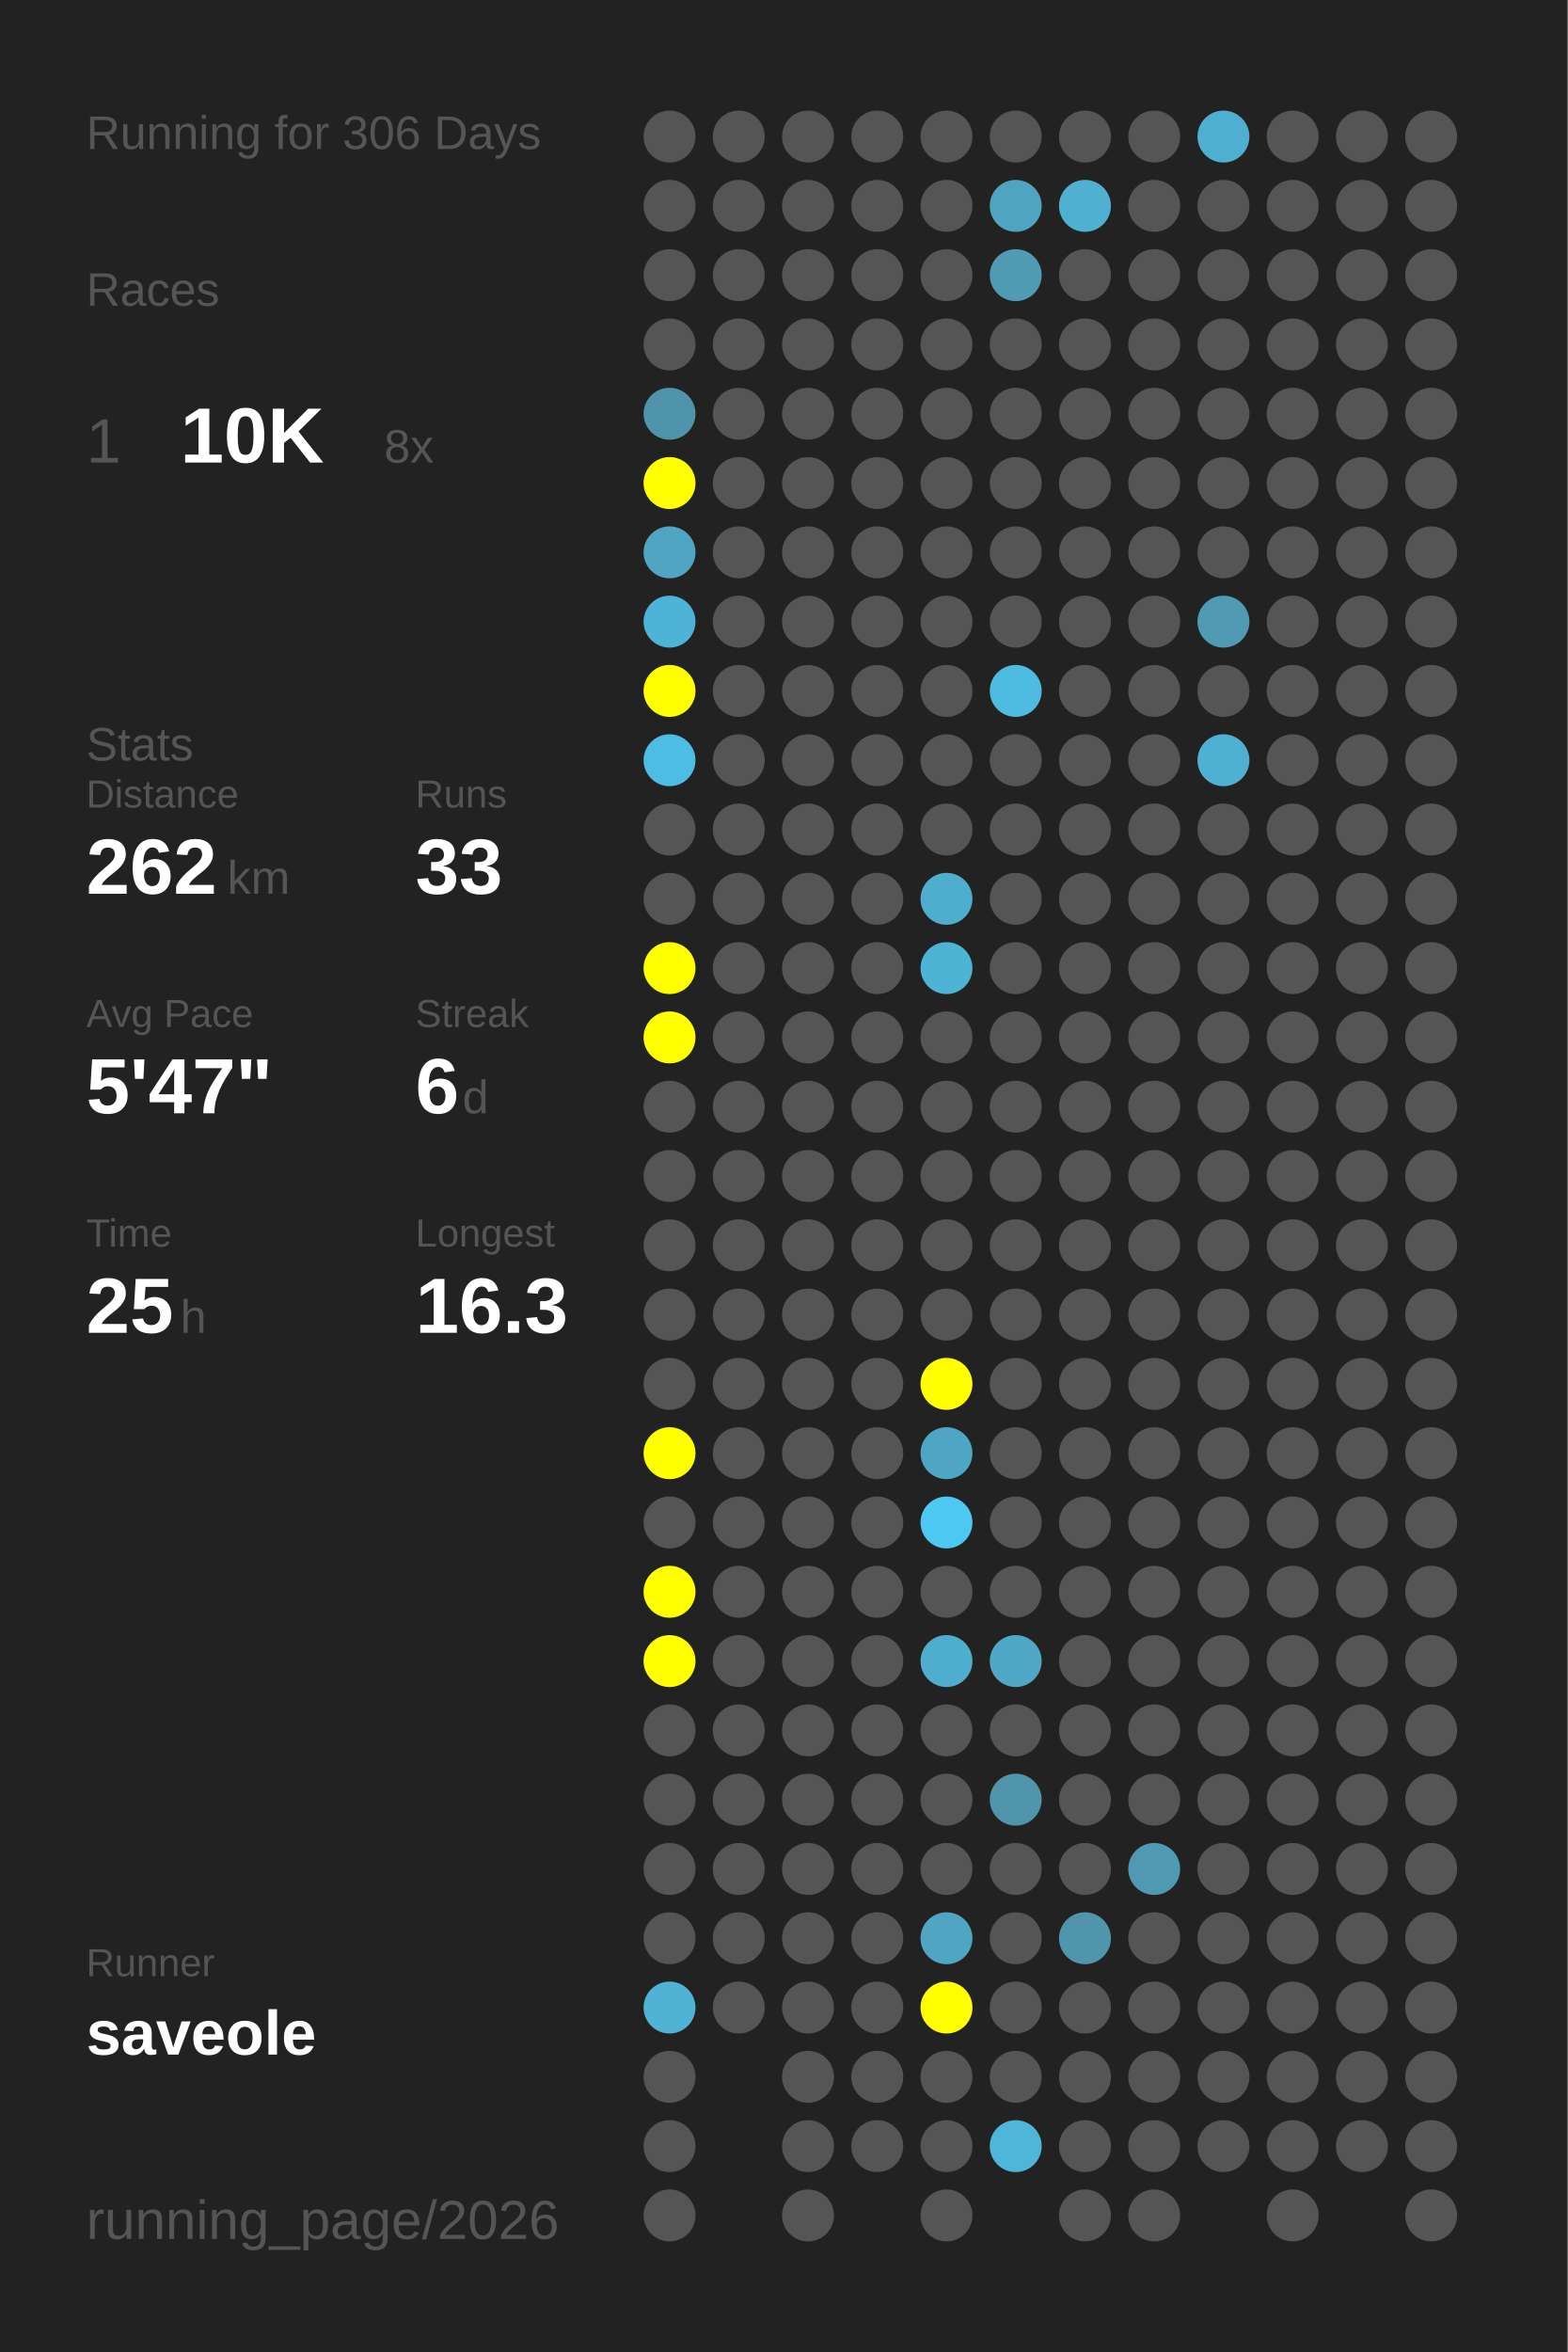
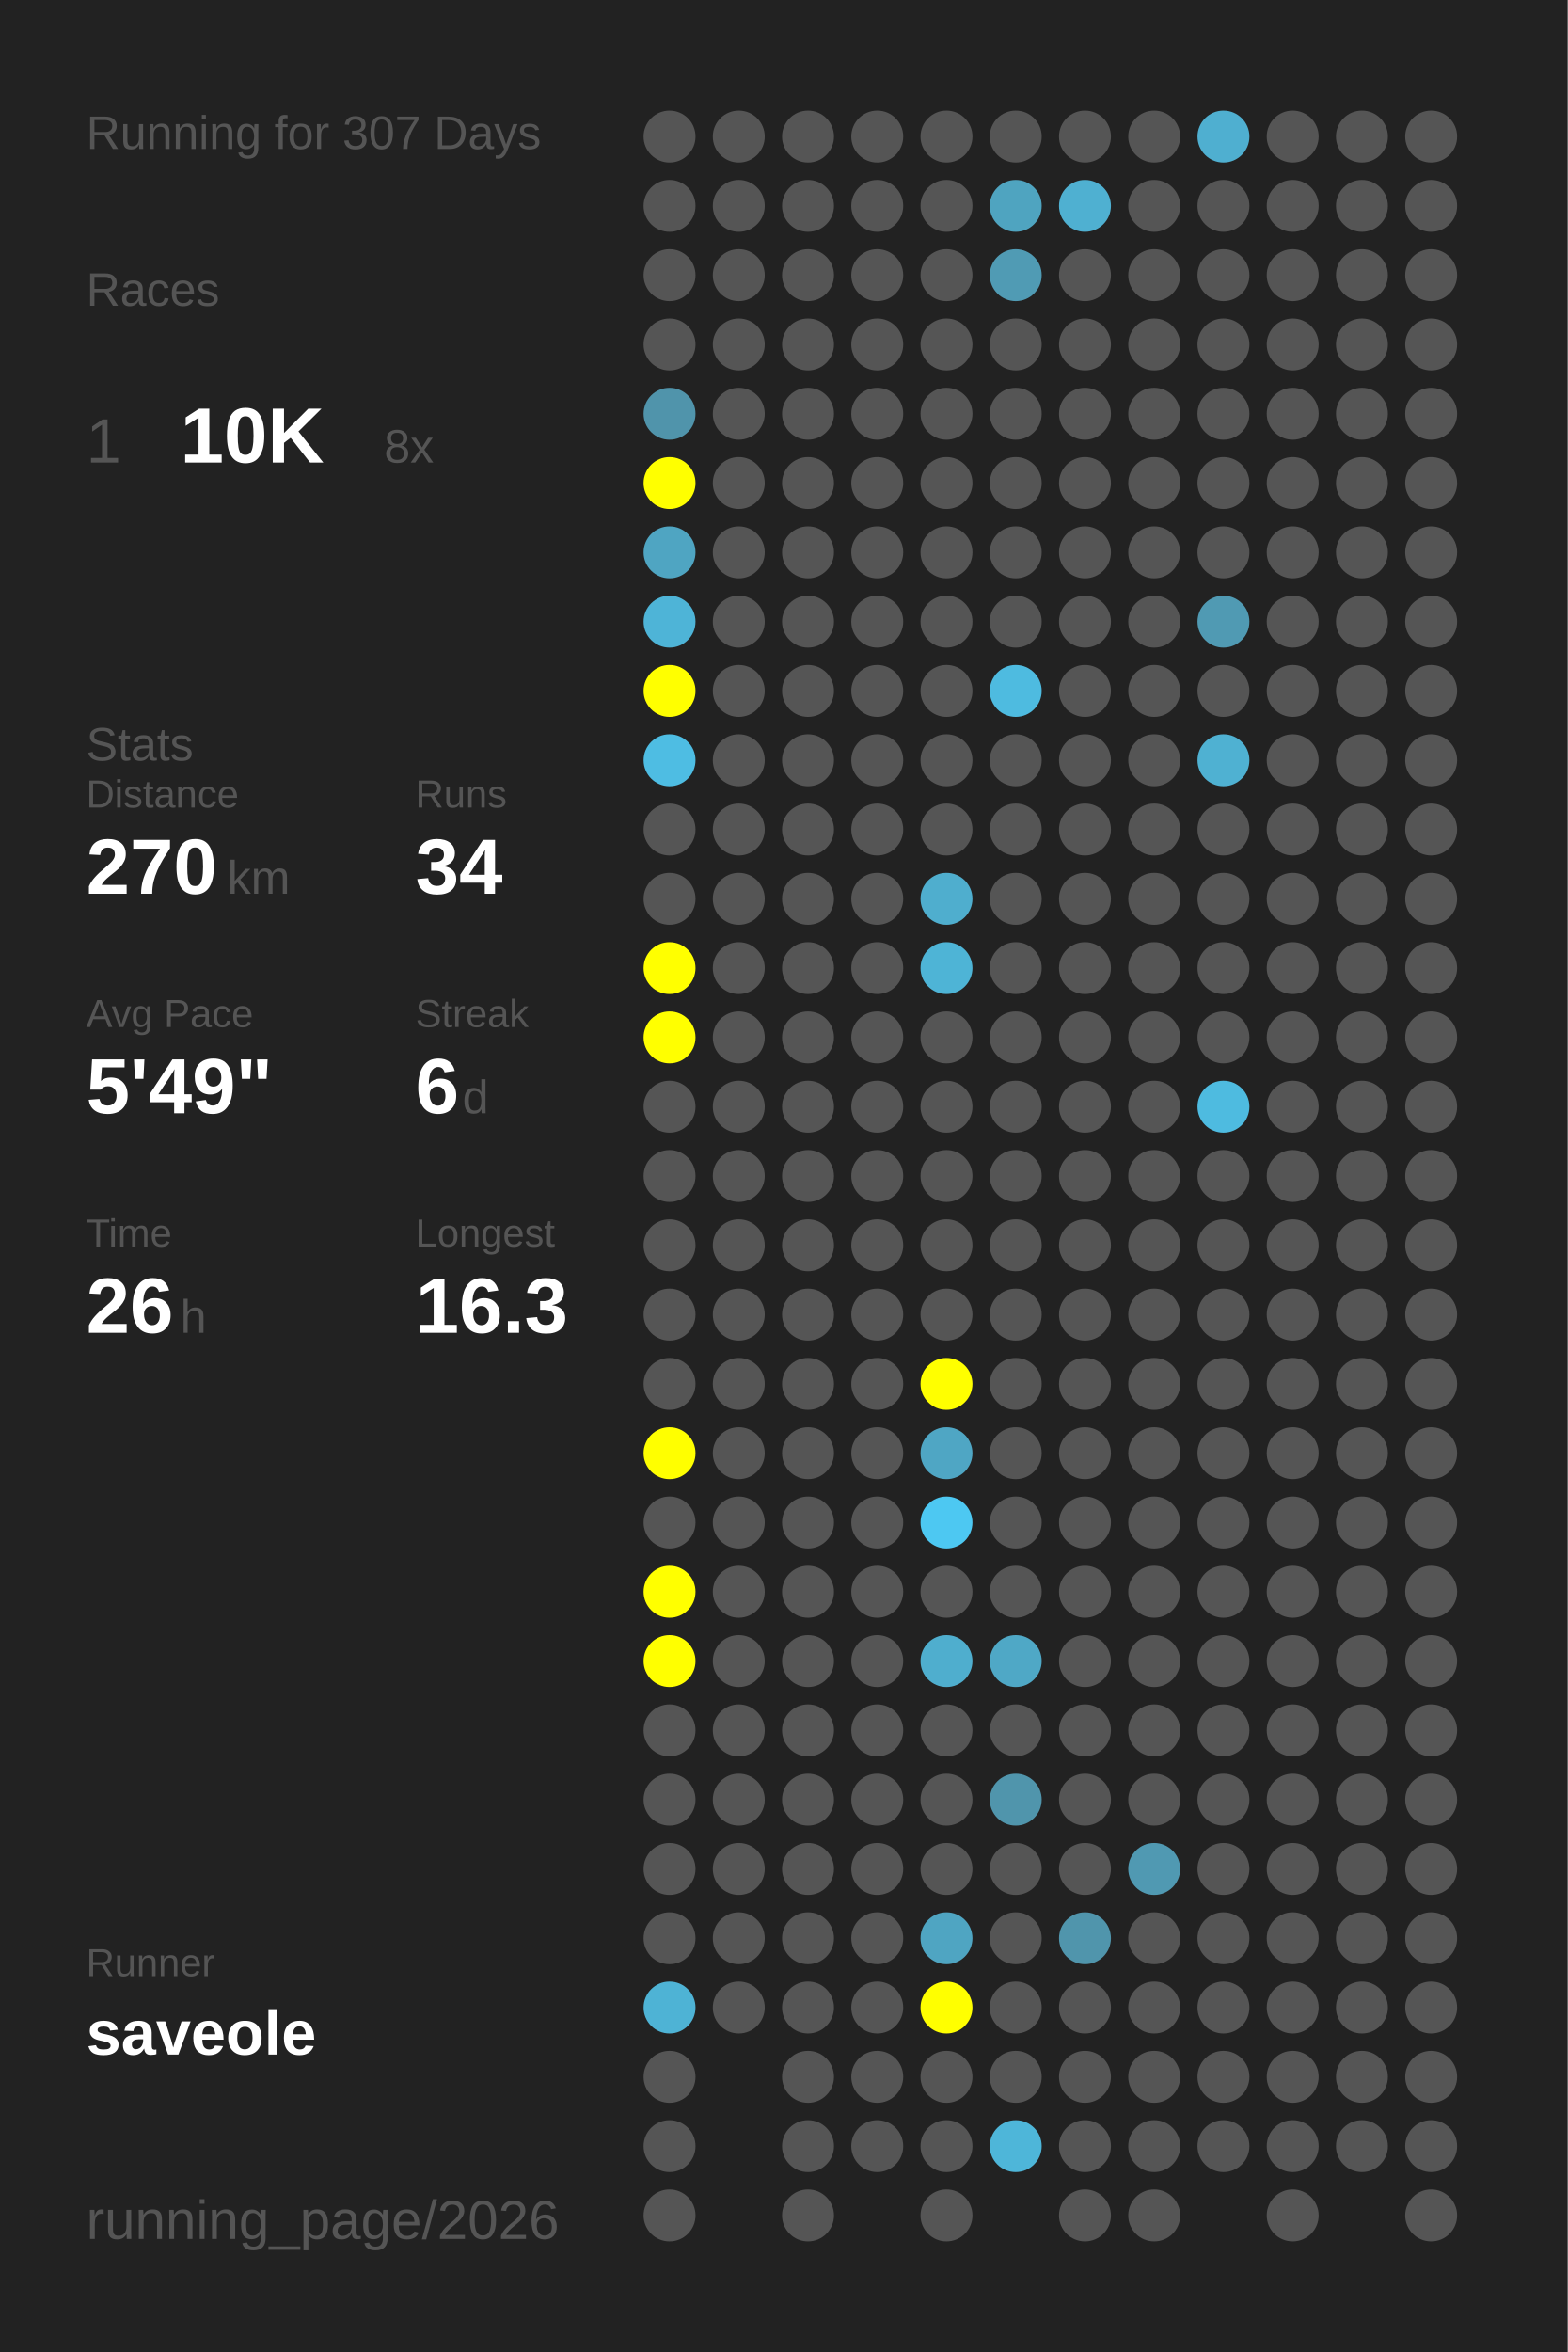
<svg xmlns="http://www.w3.org/2000/svg" baseProfile="full" height="300mm" version="1.1" viewBox="0,0,200,300" width="200mm">
  <defs />
  <rect fill="#222222" height="300" width="200" x="0" y="0" />
-   <text fill="#555555" style="font-size:6px; font-family:Arial;" x="11" y="19">Running for 306 Days</text>
+   <text fill="#555555" style="font-size:6px; font-family:Arial;" x="11" y="19">Running for 307 Days</text>
  <text fill="#555555" style="font-size:6px; font-family:Arial;" x="11" y="39">Races</text>
  <text fill="#555555" style="font-size:8px; font-family:Arial;" x="11" y="59">1</text>
  <text fill="#FFFFFF" style="font-size:10px; font-family:Arial; font-weight:bold;" x="23" y="59">10K</text>
  <text fill="#555555" style="font-size:6px; font-family:Arial;" x="49" y="59">8x</text>
  <text fill="#555555" style="font-size:6px; font-family:Arial;" x="11" y="97">Stats</text>
  <text fill="#555555" style="font-size:5px; font-family:Arial;" x="11" y="103">Distance</text>
-   <text fill="#FFFFFF" style="font-size:10px; font-family:Arial; font-weight:bold;" x="11" y="114">262</text>
+   <text fill="#FFFFFF" style="font-size:10px; font-family:Arial; font-weight:bold;" x="11" y="114">270</text>
  <text fill="#555555" style="font-size:6px; font-family:Arial;" x="29" y="114">km</text>
  <text fill="#555555" style="font-size:5px; font-family:Arial;" x="53" y="103">Runs</text>
-   <text fill="#FFFFFF" style="font-size:10px; font-family:Arial; font-weight:bold;" x="53" y="114">33</text>
+   <text fill="#FFFFFF" style="font-size:10px; font-family:Arial; font-weight:bold;" x="53" y="114">34</text>
  <text fill="#555555" style="font-size:5px; font-family:Arial;" x="11" y="131">Avg Pace</text>
-   <text fill="#FFFFFF" style="font-size:10px; font-family:Arial; font-weight:bold;" x="11" y="142">5'47"</text>
+   <text fill="#FFFFFF" style="font-size:10px; font-family:Arial; font-weight:bold;" x="11" y="142">5'49"</text>
  <text fill="#555555" style="font-size:5px; font-family:Arial;" x="53" y="131">Streak</text>
  <text fill="#FFFFFF" style="font-size:10px; font-family:Arial; font-weight:bold;" x="53" y="142">6</text>
  <text fill="#555555" style="font-size:6px; font-family:Arial;" x="59" y="142">d</text>
  <text fill="#555555" style="font-size:5px; font-family:Arial;" x="11" y="159">Time</text>
-   <text fill="#FFFFFF" style="font-size:10px; font-family:Arial; font-weight:bold;" x="11" y="170">25</text>
+   <text fill="#FFFFFF" style="font-size:10px; font-family:Arial; font-weight:bold;" x="11" y="170">26</text>
  <text fill="#555555" style="font-size:6px; font-family:Arial;" x="23" y="170">h</text>
  <text fill="#555555" style="font-size:5px; font-family:Arial;" x="53" y="159">Longest</text>
  <text fill="#FFFFFF" style="font-size:10px; font-family:Arial; font-weight:bold;" x="53" y="170">16.3</text>
  <text fill="#555555" style="font-size:5px; font-family:Arial;" x="11" y="252.065">Runner</text>
  <text fill="#FFFFFF" style="font-size:8px; font-family:Arial; font-weight:bold;" x="11" y="262.065">saveole</text>
  <text fill="#555555" style="font-size:7px; font-family:Arial;" x="11" y="285.581">running_page/2026</text>
  <circle cx="85.417" cy="17.419" fill="#555555" r="3.312" />
  <circle cx="85.417" cy="26.258" fill="#555555" r="3.312" />
  <circle cx="85.417" cy="35.097" fill="#555555" r="3.312" />
  <circle cx="85.417" cy="43.935" fill="#555555" r="3.312" />
  <circle cx="85.417" cy="52.774" fill="#5094ab" r="3.312" />
  <circle cx="85.417" cy="61.613" fill="#FFFF00" r="3.312" />
  <circle cx="85.417" cy="70.452" fill="#4fa5c2" r="3.312" />
  <circle cx="85.417" cy="79.29" fill="#4eb4d7" r="3.312" />
  <circle cx="85.417" cy="88.129" fill="#FFFF00" r="3.312" />
  <circle cx="85.417" cy="96.968" fill="#4ebde3" r="3.312" />
  <circle cx="85.417" cy="105.806" fill="#555555" r="3.312" />
  <circle cx="85.417" cy="114.645" fill="#555555" r="3.312" />
  <circle cx="85.417" cy="123.484" fill="#FFFF00" r="3.312" />
  <circle cx="85.417" cy="132.323" fill="#FFFF00" r="3.312" />
  <circle cx="85.417" cy="141.161" fill="#555555" r="3.312" />
  <circle cx="85.417" cy="150" fill="#555555" r="3.312" />
  <circle cx="85.417" cy="158.839" fill="#555555" r="3.312" />
  <circle cx="85.417" cy="167.677" fill="#555555" r="3.312" />
  <circle cx="85.417" cy="176.516" fill="#555555" r="3.312" />
  <circle cx="85.417" cy="185.355" fill="#FFFF00" r="3.312" />
  <circle cx="85.417" cy="194.194" fill="#555555" r="3.312" />
  <circle cx="85.417" cy="203.032" fill="#FFFF00" r="3.312" />
  <circle cx="85.417" cy="211.871" fill="#FFFF00" r="3.312" />
  <circle cx="85.417" cy="220.71" fill="#555555" r="3.312" />
  <circle cx="85.417" cy="229.548" fill="#555555" r="3.312" />
  <circle cx="85.417" cy="238.387" fill="#555555" r="3.312" />
  <circle cx="85.417" cy="247.226" fill="#555555" r="3.312" />
  <circle cx="85.417" cy="256.065" fill="#4eb3d5" r="3.312" />
  <circle cx="85.417" cy="264.903" fill="#555555" r="3.312" />
  <circle cx="85.417" cy="273.742" fill="#555555" r="3.312" />
  <circle cx="85.417" cy="282.581" fill="#555555" r="3.312" />
  <circle cx="94.25" cy="17.419" fill="#555555" r="3.312" />
  <circle cx="94.25" cy="26.258" fill="#555555" r="3.312" />
  <circle cx="94.25" cy="35.097" fill="#555555" r="3.312" />
  <circle cx="94.25" cy="43.935" fill="#555555" r="3.312" />
  <circle cx="94.25" cy="52.774" fill="#555555" r="3.312" />
  <circle cx="94.25" cy="61.613" fill="#555555" r="3.312" />
  <circle cx="94.25" cy="70.452" fill="#555555" r="3.312" />
  <circle cx="94.25" cy="79.29" fill="#555555" r="3.312" />
  <circle cx="94.25" cy="88.129" fill="#555555" r="3.312" />
  <circle cx="94.25" cy="96.968" fill="#555555" r="3.312" />
  <circle cx="94.25" cy="105.806" fill="#555555" r="3.312" />
  <circle cx="94.25" cy="114.645" fill="#555555" r="3.312" />
  <circle cx="94.25" cy="123.484" fill="#555555" r="3.312" />
  <circle cx="94.25" cy="132.323" fill="#555555" r="3.312" />
  <circle cx="94.25" cy="141.161" fill="#555555" r="3.312" />
  <circle cx="94.25" cy="150" fill="#555555" r="3.312" />
  <circle cx="94.25" cy="158.839" fill="#555555" r="3.312" />
  <circle cx="94.25" cy="167.677" fill="#555555" r="3.312" />
  <circle cx="94.25" cy="176.516" fill="#555555" r="3.312" />
  <circle cx="94.25" cy="185.355" fill="#555555" r="3.312" />
  <circle cx="94.25" cy="194.194" fill="#555555" r="3.312" />
  <circle cx="94.25" cy="203.032" fill="#555555" r="3.312" />
  <circle cx="94.25" cy="211.871" fill="#555555" r="3.312" />
  <circle cx="94.25" cy="220.71" fill="#555555" r="3.312" />
  <circle cx="94.25" cy="229.548" fill="#555555" r="3.312" />
  <circle cx="94.25" cy="238.387" fill="#555555" r="3.312" />
  <circle cx="94.25" cy="247.226" fill="#555555" r="3.312" />
  <circle cx="94.25" cy="256.065" fill="#555555" r="3.312" />
  <circle cx="103.083" cy="17.419" fill="#555555" r="3.312" />
  <circle cx="103.083" cy="26.258" fill="#555555" r="3.312" />
  <circle cx="103.083" cy="35.097" fill="#555555" r="3.312" />
  <circle cx="103.083" cy="43.935" fill="#555555" r="3.312" />
  <circle cx="103.083" cy="52.774" fill="#555555" r="3.312" />
  <circle cx="103.083" cy="61.613" fill="#555555" r="3.312" />
  <circle cx="103.083" cy="70.452" fill="#555555" r="3.312" />
  <circle cx="103.083" cy="79.29" fill="#555555" r="3.312" />
  <circle cx="103.083" cy="88.129" fill="#555555" r="3.312" />
  <circle cx="103.083" cy="96.968" fill="#555555" r="3.312" />
  <circle cx="103.083" cy="105.806" fill="#555555" r="3.312" />
  <circle cx="103.083" cy="114.645" fill="#555555" r="3.312" />
  <circle cx="103.083" cy="123.484" fill="#555555" r="3.312" />
  <circle cx="103.083" cy="132.323" fill="#555555" r="3.312" />
  <circle cx="103.083" cy="141.161" fill="#555555" r="3.312" />
  <circle cx="103.083" cy="150" fill="#555555" r="3.312" />
  <circle cx="103.083" cy="158.839" fill="#555555" r="3.312" />
  <circle cx="103.083" cy="167.677" fill="#555555" r="3.312" />
  <circle cx="103.083" cy="176.516" fill="#555555" r="3.312" />
  <circle cx="103.083" cy="185.355" fill="#555555" r="3.312" />
  <circle cx="103.083" cy="194.194" fill="#555555" r="3.312" />
  <circle cx="103.083" cy="203.032" fill="#555555" r="3.312" />
  <circle cx="103.083" cy="211.871" fill="#555555" r="3.312" />
  <circle cx="103.083" cy="220.71" fill="#555555" r="3.312" />
  <circle cx="103.083" cy="229.548" fill="#555555" r="3.312" />
  <circle cx="103.083" cy="238.387" fill="#555555" r="3.312" />
  <circle cx="103.083" cy="247.226" fill="#555555" r="3.312" />
  <circle cx="103.083" cy="256.065" fill="#555555" r="3.312" />
  <circle cx="103.083" cy="264.903" fill="#555555" r="3.312" />
  <circle cx="103.083" cy="273.742" fill="#555555" r="3.312" />
  <circle cx="103.083" cy="282.581" fill="#555555" r="3.312" />
  <circle cx="111.917" cy="17.419" fill="#555555" r="3.312" />
  <circle cx="111.917" cy="26.258" fill="#555555" r="3.312" />
  <circle cx="111.917" cy="35.097" fill="#555555" r="3.312" />
  <circle cx="111.917" cy="43.935" fill="#555555" r="3.312" />
  <circle cx="111.917" cy="52.774" fill="#555555" r="3.312" />
  <circle cx="111.917" cy="61.613" fill="#555555" r="3.312" />
  <circle cx="111.917" cy="70.452" fill="#555555" r="3.312" />
  <circle cx="111.917" cy="79.29" fill="#555555" r="3.312" />
  <circle cx="111.917" cy="88.129" fill="#555555" r="3.312" />
  <circle cx="111.917" cy="96.968" fill="#555555" r="3.312" />
  <circle cx="111.917" cy="105.806" fill="#555555" r="3.312" />
  <circle cx="111.917" cy="114.645" fill="#555555" r="3.312" />
  <circle cx="111.917" cy="123.484" fill="#555555" r="3.312" />
  <circle cx="111.917" cy="132.323" fill="#555555" r="3.312" />
  <circle cx="111.917" cy="141.161" fill="#555555" r="3.312" />
  <circle cx="111.917" cy="150" fill="#555555" r="3.312" />
  <circle cx="111.917" cy="158.839" fill="#555555" r="3.312" />
  <circle cx="111.917" cy="167.677" fill="#555555" r="3.312" />
  <circle cx="111.917" cy="176.516" fill="#555555" r="3.312" />
  <circle cx="111.917" cy="185.355" fill="#555555" r="3.312" />
  <circle cx="111.917" cy="194.194" fill="#555555" r="3.312" />
  <circle cx="111.917" cy="203.032" fill="#555555" r="3.312" />
  <circle cx="111.917" cy="211.871" fill="#555555" r="3.312" />
  <circle cx="111.917" cy="220.71" fill="#555555" r="3.312" />
  <circle cx="111.917" cy="229.548" fill="#555555" r="3.312" />
  <circle cx="111.917" cy="238.387" fill="#555555" r="3.312" />
  <circle cx="111.917" cy="247.226" fill="#555555" r="3.312" />
  <circle cx="111.917" cy="256.065" fill="#555555" r="3.312" />
  <circle cx="111.917" cy="264.903" fill="#555555" r="3.312" />
  <circle cx="111.917" cy="273.742" fill="#555555" r="3.312" />
  <circle cx="120.75" cy="17.419" fill="#555555" r="3.312" />
  <circle cx="120.75" cy="26.258" fill="#555555" r="3.312" />
  <circle cx="120.75" cy="35.097" fill="#555555" r="3.312" />
  <circle cx="120.75" cy="43.935" fill="#555555" r="3.312" />
  <circle cx="120.75" cy="52.774" fill="#555555" r="3.312" />
  <circle cx="120.75" cy="61.613" fill="#555555" r="3.312" />
  <circle cx="120.75" cy="70.452" fill="#555555" r="3.312" />
  <circle cx="120.75" cy="79.29" fill="#555555" r="3.312" />
  <circle cx="120.75" cy="88.129" fill="#555555" r="3.312" />
  <circle cx="120.75" cy="96.968" fill="#555555" r="3.312" />
  <circle cx="120.75" cy="105.806" fill="#555555" r="3.312" />
  <circle cx="120.75" cy="114.645" fill="#4faece" r="3.312" />
  <circle cx="120.75" cy="123.484" fill="#4eb4d6" r="3.312" />
  <circle cx="120.75" cy="132.323" fill="#555555" r="3.312" />
  <circle cx="120.75" cy="141.161" fill="#555555" r="3.312" />
  <circle cx="120.75" cy="150" fill="#555555" r="3.312" />
  <circle cx="120.75" cy="158.839" fill="#555555" r="3.312" />
  <circle cx="120.75" cy="167.677" fill="#555555" r="3.312" />
  <circle cx="120.75" cy="176.516" fill="#FFFF00" r="3.312" />
  <circle cx="120.75" cy="185.355" fill="#4fa6c4" r="3.312" />
  <circle cx="120.75" cy="194.194" fill="#4dc8f2" r="3.312" />
  <circle cx="120.75" cy="203.032" fill="#555555" r="3.312" />
  <circle cx="120.75" cy="211.871" fill="#4faece" r="3.312" />
  <circle cx="120.75" cy="220.71" fill="#555555" r="3.312" />
  <circle cx="120.75" cy="229.548" fill="#555555" r="3.312" />
  <circle cx="120.75" cy="238.387" fill="#555555" r="3.312" />
  <circle cx="120.75" cy="247.226" fill="#4fa5c2" r="3.312" />
  <circle cx="120.75" cy="256.065" fill="#FFFF00" r="3.312" />
  <circle cx="120.75" cy="264.903" fill="#555555" r="3.312" />
  <circle cx="120.75" cy="273.742" fill="#555555" r="3.312" />
  <circle cx="120.75" cy="282.581" fill="#555555" r="3.312" />
  <circle cx="129.583" cy="17.419" fill="#555555" r="3.312" />
  <circle cx="129.583" cy="26.258" fill="#4fa4c0" r="3.312" />
  <circle cx="129.583" cy="35.097" fill="#509bb4" r="3.312" />
  <circle cx="129.583" cy="43.935" fill="#555555" r="3.312" />
  <circle cx="129.583" cy="52.774" fill="#555555" r="3.312" />
  <circle cx="129.583" cy="61.613" fill="#555555" r="3.312" />
  <circle cx="129.583" cy="70.452" fill="#555555" r="3.312" />
  <circle cx="129.583" cy="79.29" fill="#555555" r="3.312" />
  <circle cx="129.583" cy="88.129" fill="#4ebbe0" r="3.312" />
  <circle cx="129.583" cy="96.968" fill="#555555" r="3.312" />
  <circle cx="129.583" cy="105.806" fill="#555555" r="3.312" />
  <circle cx="129.583" cy="114.645" fill="#555555" r="3.312" />
  <circle cx="129.583" cy="123.484" fill="#555555" r="3.312" />
  <circle cx="129.583" cy="132.323" fill="#555555" r="3.312" />
  <circle cx="129.583" cy="141.161" fill="#555555" r="3.312" />
  <circle cx="129.583" cy="150" fill="#555555" r="3.312" />
  <circle cx="129.583" cy="158.839" fill="#555555" r="3.312" />
  <circle cx="129.583" cy="167.677" fill="#555555" r="3.312" />
  <circle cx="129.583" cy="176.516" fill="#555555" r="3.312" />
  <circle cx="129.583" cy="185.355" fill="#555555" r="3.312" />
  <circle cx="129.583" cy="194.194" fill="#555555" r="3.312" />
  <circle cx="129.583" cy="203.032" fill="#555555" r="3.312" />
  <circle cx="129.583" cy="211.871" fill="#4fa8c6" r="3.312" />
  <circle cx="129.583" cy="220.71" fill="#555555" r="3.312" />
  <circle cx="129.583" cy="229.548" fill="#5095ac" r="3.312" />
  <circle cx="129.583" cy="238.387" fill="#555555" r="3.312" />
  <circle cx="129.583" cy="247.226" fill="#555555" r="3.312" />
  <circle cx="129.583" cy="256.065" fill="#555555" r="3.312" />
  <circle cx="129.583" cy="264.903" fill="#555555" r="3.312" />
  <circle cx="129.583" cy="273.742" fill="#4eb6d9" r="3.312" />
  <circle cx="138.417" cy="17.419" fill="#555555" r="3.312" />
  <circle cx="138.417" cy="26.258" fill="#4fb0d1" r="3.312" />
  <circle cx="138.417" cy="35.097" fill="#555555" r="3.312" />
  <circle cx="138.417" cy="43.935" fill="#555555" r="3.312" />
  <circle cx="138.417" cy="52.774" fill="#555555" r="3.312" />
  <circle cx="138.417" cy="61.613" fill="#555555" r="3.312" />
  <circle cx="138.417" cy="70.452" fill="#555555" r="3.312" />
  <circle cx="138.417" cy="79.29" fill="#555555" r="3.312" />
  <circle cx="138.417" cy="88.129" fill="#555555" r="3.312" />
  <circle cx="138.417" cy="96.968" fill="#555555" r="3.312" />
  <circle cx="138.417" cy="105.806" fill="#555555" r="3.312" />
  <circle cx="138.417" cy="114.645" fill="#555555" r="3.312" />
  <circle cx="138.417" cy="123.484" fill="#555555" r="3.312" />
  <circle cx="138.417" cy="132.323" fill="#555555" r="3.312" />
  <circle cx="138.417" cy="141.161" fill="#555555" r="3.312" />
  <circle cx="138.417" cy="150" fill="#555555" r="3.312" />
  <circle cx="138.417" cy="158.839" fill="#555555" r="3.312" />
  <circle cx="138.417" cy="167.677" fill="#555555" r="3.312" />
  <circle cx="138.417" cy="176.516" fill="#555555" r="3.312" />
  <circle cx="138.417" cy="185.355" fill="#555555" r="3.312" />
  <circle cx="138.417" cy="194.194" fill="#555555" r="3.312" />
  <circle cx="138.417" cy="203.032" fill="#555555" r="3.312" />
  <circle cx="138.417" cy="211.871" fill="#555555" r="3.312" />
  <circle cx="138.417" cy="220.71" fill="#555555" r="3.312" />
  <circle cx="138.417" cy="229.548" fill="#555555" r="3.312" />
  <circle cx="138.417" cy="238.387" fill="#555555" r="3.312" />
  <circle cx="138.417" cy="247.226" fill="#5095ac" r="3.312" />
  <circle cx="138.417" cy="256.065" fill="#555555" r="3.312" />
  <circle cx="138.417" cy="264.903" fill="#555555" r="3.312" />
  <circle cx="138.417" cy="273.742" fill="#555555" r="3.312" />
  <circle cx="138.417" cy="282.581" fill="#555555" r="3.312" />
  <circle cx="147.25" cy="17.419" fill="#555555" r="3.312" />
  <circle cx="147.25" cy="26.258" fill="#555555" r="3.312" />
  <circle cx="147.25" cy="35.097" fill="#555555" r="3.312" />
  <circle cx="147.25" cy="43.935" fill="#555555" r="3.312" />
  <circle cx="147.25" cy="52.774" fill="#555555" r="3.312" />
  <circle cx="147.25" cy="61.613" fill="#555555" r="3.312" />
  <circle cx="147.25" cy="70.452" fill="#555555" r="3.312" />
  <circle cx="147.25" cy="79.29" fill="#555555" r="3.312" />
  <circle cx="147.25" cy="88.129" fill="#555555" r="3.312" />
  <circle cx="147.25" cy="96.968" fill="#555555" r="3.312" />
  <circle cx="147.25" cy="105.806" fill="#555555" r="3.312" />
  <circle cx="147.25" cy="114.645" fill="#555555" r="3.312" />
  <circle cx="147.25" cy="123.484" fill="#555555" r="3.312" />
  <circle cx="147.25" cy="132.323" fill="#555555" r="3.312" />
  <circle cx="147.25" cy="141.161" fill="#555555" r="3.312" />
  <circle cx="147.25" cy="150" fill="#555555" r="3.312" />
  <circle cx="147.25" cy="158.839" fill="#555555" r="3.312" />
  <circle cx="147.25" cy="167.677" fill="#555555" r="3.312" />
  <circle cx="147.25" cy="176.516" fill="#555555" r="3.312" />
  <circle cx="147.25" cy="185.355" fill="#555555" r="3.312" />
  <circle cx="147.25" cy="194.194" fill="#555555" r="3.312" />
  <circle cx="147.25" cy="203.032" fill="#555555" r="3.312" />
  <circle cx="147.25" cy="211.871" fill="#555555" r="3.312" />
  <circle cx="147.25" cy="220.71" fill="#555555" r="3.312" />
  <circle cx="147.25" cy="229.548" fill="#555555" r="3.312" />
  <circle cx="147.25" cy="238.387" fill="#5099b2" r="3.312" />
  <circle cx="147.25" cy="247.226" fill="#555555" r="3.312" />
  <circle cx="147.25" cy="256.065" fill="#555555" r="3.312" />
  <circle cx="147.25" cy="264.903" fill="#555555" r="3.312" />
  <circle cx="147.25" cy="273.742" fill="#555555" r="3.312" />
  <circle cx="147.25" cy="282.581" fill="#555555" r="3.312" />
  <circle cx="156.083" cy="17.419" fill="#4fafd0" r="3.312" />
  <circle cx="156.083" cy="26.258" fill="#555555" r="3.312" />
  <circle cx="156.083" cy="35.097" fill="#555555" r="3.312" />
  <circle cx="156.083" cy="43.935" fill="#555555" r="3.312" />
  <circle cx="156.083" cy="52.774" fill="#555555" r="3.312" />
  <circle cx="156.083" cy="61.613" fill="#555555" r="3.312" />
  <circle cx="156.083" cy="70.452" fill="#555555" r="3.312" />
  <circle cx="156.083" cy="79.29" fill="#509ab3" r="3.312" />
  <circle cx="156.083" cy="88.129" fill="#555555" r="3.312" />
  <circle cx="156.083" cy="96.968" fill="#4fb1d2" r="3.312" />
  <circle cx="156.083" cy="105.806" fill="#555555" r="3.312" />
  <circle cx="156.083" cy="114.645" fill="#555555" r="3.312" />
  <circle cx="156.083" cy="123.484" fill="#555555" r="3.312" />
  <circle cx="156.083" cy="132.323" fill="#555555" r="3.312" />
-   <circle cx="156.083" cy="141.161" fill="#555555" r="3.312" />
+   <circle cx="156.083" cy="141.161" fill="#4ebbe0" r="3.312" />
  <circle cx="156.083" cy="150" fill="#555555" r="3.312" />
  <circle cx="156.083" cy="158.839" fill="#555555" r="3.312" />
  <circle cx="156.083" cy="167.677" fill="#555555" r="3.312" />
  <circle cx="156.083" cy="176.516" fill="#555555" r="3.312" />
  <circle cx="156.083" cy="185.355" fill="#555555" r="3.312" />
  <circle cx="156.083" cy="194.194" fill="#555555" r="3.312" />
  <circle cx="156.083" cy="203.032" fill="#555555" r="3.312" />
  <circle cx="156.083" cy="211.871" fill="#555555" r="3.312" />
  <circle cx="156.083" cy="220.71" fill="#555555" r="3.312" />
  <circle cx="156.083" cy="229.548" fill="#555555" r="3.312" />
  <circle cx="156.083" cy="238.387" fill="#555555" r="3.312" />
  <circle cx="156.083" cy="247.226" fill="#555555" r="3.312" />
  <circle cx="156.083" cy="256.065" fill="#555555" r="3.312" />
  <circle cx="156.083" cy="264.903" fill="#555555" r="3.312" />
  <circle cx="156.083" cy="273.742" fill="#555555" r="3.312" />
  <circle cx="164.917" cy="17.419" fill="#555555" r="3.312" />
  <circle cx="164.917" cy="26.258" fill="#555555" r="3.312" />
  <circle cx="164.917" cy="35.097" fill="#555555" r="3.312" />
  <circle cx="164.917" cy="43.935" fill="#555555" r="3.312" />
  <circle cx="164.917" cy="52.774" fill="#555555" r="3.312" />
  <circle cx="164.917" cy="61.613" fill="#555555" r="3.312" />
  <circle cx="164.917" cy="70.452" fill="#555555" r="3.312" />
  <circle cx="164.917" cy="79.29" fill="#555555" r="3.312" />
  <circle cx="164.917" cy="88.129" fill="#555555" r="3.312" />
  <circle cx="164.917" cy="96.968" fill="#555555" r="3.312" />
  <circle cx="164.917" cy="105.806" fill="#555555" r="3.312" />
  <circle cx="164.917" cy="114.645" fill="#555555" r="3.312" />
  <circle cx="164.917" cy="123.484" fill="#555555" r="3.312" />
  <circle cx="164.917" cy="132.323" fill="#555555" r="3.312" />
  <circle cx="164.917" cy="141.161" fill="#555555" r="3.312" />
  <circle cx="164.917" cy="150" fill="#555555" r="3.312" />
  <circle cx="164.917" cy="158.839" fill="#555555" r="3.312" />
  <circle cx="164.917" cy="167.677" fill="#555555" r="3.312" />
  <circle cx="164.917" cy="176.516" fill="#555555" r="3.312" />
  <circle cx="164.917" cy="185.355" fill="#555555" r="3.312" />
  <circle cx="164.917" cy="194.194" fill="#555555" r="3.312" />
  <circle cx="164.917" cy="203.032" fill="#555555" r="3.312" />
  <circle cx="164.917" cy="211.871" fill="#555555" r="3.312" />
  <circle cx="164.917" cy="220.71" fill="#555555" r="3.312" />
  <circle cx="164.917" cy="229.548" fill="#555555" r="3.312" />
  <circle cx="164.917" cy="238.387" fill="#555555" r="3.312" />
  <circle cx="164.917" cy="247.226" fill="#555555" r="3.312" />
  <circle cx="164.917" cy="256.065" fill="#555555" r="3.312" />
  <circle cx="164.917" cy="264.903" fill="#555555" r="3.312" />
  <circle cx="164.917" cy="273.742" fill="#555555" r="3.312" />
  <circle cx="164.917" cy="282.581" fill="#555555" r="3.312" />
  <circle cx="173.75" cy="17.419" fill="#555555" r="3.312" />
  <circle cx="173.75" cy="26.258" fill="#555555" r="3.312" />
  <circle cx="173.75" cy="35.097" fill="#555555" r="3.312" />
  <circle cx="173.75" cy="43.935" fill="#555555" r="3.312" />
  <circle cx="173.75" cy="52.774" fill="#555555" r="3.312" />
  <circle cx="173.75" cy="61.613" fill="#555555" r="3.312" />
  <circle cx="173.75" cy="70.452" fill="#555555" r="3.312" />
  <circle cx="173.75" cy="79.29" fill="#555555" r="3.312" />
  <circle cx="173.75" cy="88.129" fill="#555555" r="3.312" />
  <circle cx="173.75" cy="96.968" fill="#555555" r="3.312" />
  <circle cx="173.75" cy="105.806" fill="#555555" r="3.312" />
  <circle cx="173.75" cy="114.645" fill="#555555" r="3.312" />
  <circle cx="173.75" cy="123.484" fill="#555555" r="3.312" />
  <circle cx="173.75" cy="132.323" fill="#555555" r="3.312" />
  <circle cx="173.75" cy="141.161" fill="#555555" r="3.312" />
  <circle cx="173.75" cy="150" fill="#555555" r="3.312" />
  <circle cx="173.75" cy="158.839" fill="#555555" r="3.312" />
  <circle cx="173.75" cy="167.677" fill="#555555" r="3.312" />
  <circle cx="173.75" cy="176.516" fill="#555555" r="3.312" />
  <circle cx="173.75" cy="185.355" fill="#555555" r="3.312" />
  <circle cx="173.75" cy="194.194" fill="#555555" r="3.312" />
  <circle cx="173.75" cy="203.032" fill="#555555" r="3.312" />
  <circle cx="173.75" cy="211.871" fill="#555555" r="3.312" />
  <circle cx="173.75" cy="220.71" fill="#555555" r="3.312" />
  <circle cx="173.75" cy="229.548" fill="#555555" r="3.312" />
  <circle cx="173.75" cy="238.387" fill="#555555" r="3.312" />
  <circle cx="173.75" cy="247.226" fill="#555555" r="3.312" />
  <circle cx="173.75" cy="256.065" fill="#555555" r="3.312" />
  <circle cx="173.75" cy="264.903" fill="#555555" r="3.312" />
  <circle cx="173.75" cy="273.742" fill="#555555" r="3.312" />
  <circle cx="182.583" cy="17.419" fill="#555555" r="3.312" />
  <circle cx="182.583" cy="26.258" fill="#555555" r="3.312" />
  <circle cx="182.583" cy="35.097" fill="#555555" r="3.312" />
  <circle cx="182.583" cy="43.935" fill="#555555" r="3.312" />
  <circle cx="182.583" cy="52.774" fill="#555555" r="3.312" />
  <circle cx="182.583" cy="61.613" fill="#555555" r="3.312" />
  <circle cx="182.583" cy="70.452" fill="#555555" r="3.312" />
  <circle cx="182.583" cy="79.29" fill="#555555" r="3.312" />
  <circle cx="182.583" cy="88.129" fill="#555555" r="3.312" />
  <circle cx="182.583" cy="96.968" fill="#555555" r="3.312" />
  <circle cx="182.583" cy="105.806" fill="#555555" r="3.312" />
  <circle cx="182.583" cy="114.645" fill="#555555" r="3.312" />
  <circle cx="182.583" cy="123.484" fill="#555555" r="3.312" />
  <circle cx="182.583" cy="132.323" fill="#555555" r="3.312" />
  <circle cx="182.583" cy="141.161" fill="#555555" r="3.312" />
  <circle cx="182.583" cy="150" fill="#555555" r="3.312" />
  <circle cx="182.583" cy="158.839" fill="#555555" r="3.312" />
  <circle cx="182.583" cy="167.677" fill="#555555" r="3.312" />
  <circle cx="182.583" cy="176.516" fill="#555555" r="3.312" />
  <circle cx="182.583" cy="185.355" fill="#555555" r="3.312" />
  <circle cx="182.583" cy="194.194" fill="#555555" r="3.312" />
  <circle cx="182.583" cy="203.032" fill="#555555" r="3.312" />
  <circle cx="182.583" cy="211.871" fill="#555555" r="3.312" />
  <circle cx="182.583" cy="220.71" fill="#555555" r="3.312" />
  <circle cx="182.583" cy="229.548" fill="#555555" r="3.312" />
  <circle cx="182.583" cy="238.387" fill="#555555" r="3.312" />
  <circle cx="182.583" cy="247.226" fill="#555555" r="3.312" />
  <circle cx="182.583" cy="256.065" fill="#555555" r="3.312" />
  <circle cx="182.583" cy="264.903" fill="#555555" r="3.312" />
  <circle cx="182.583" cy="273.742" fill="#555555" r="3.312" />
  <circle cx="182.583" cy="282.581" fill="#555555" r="3.312" />
</svg>
